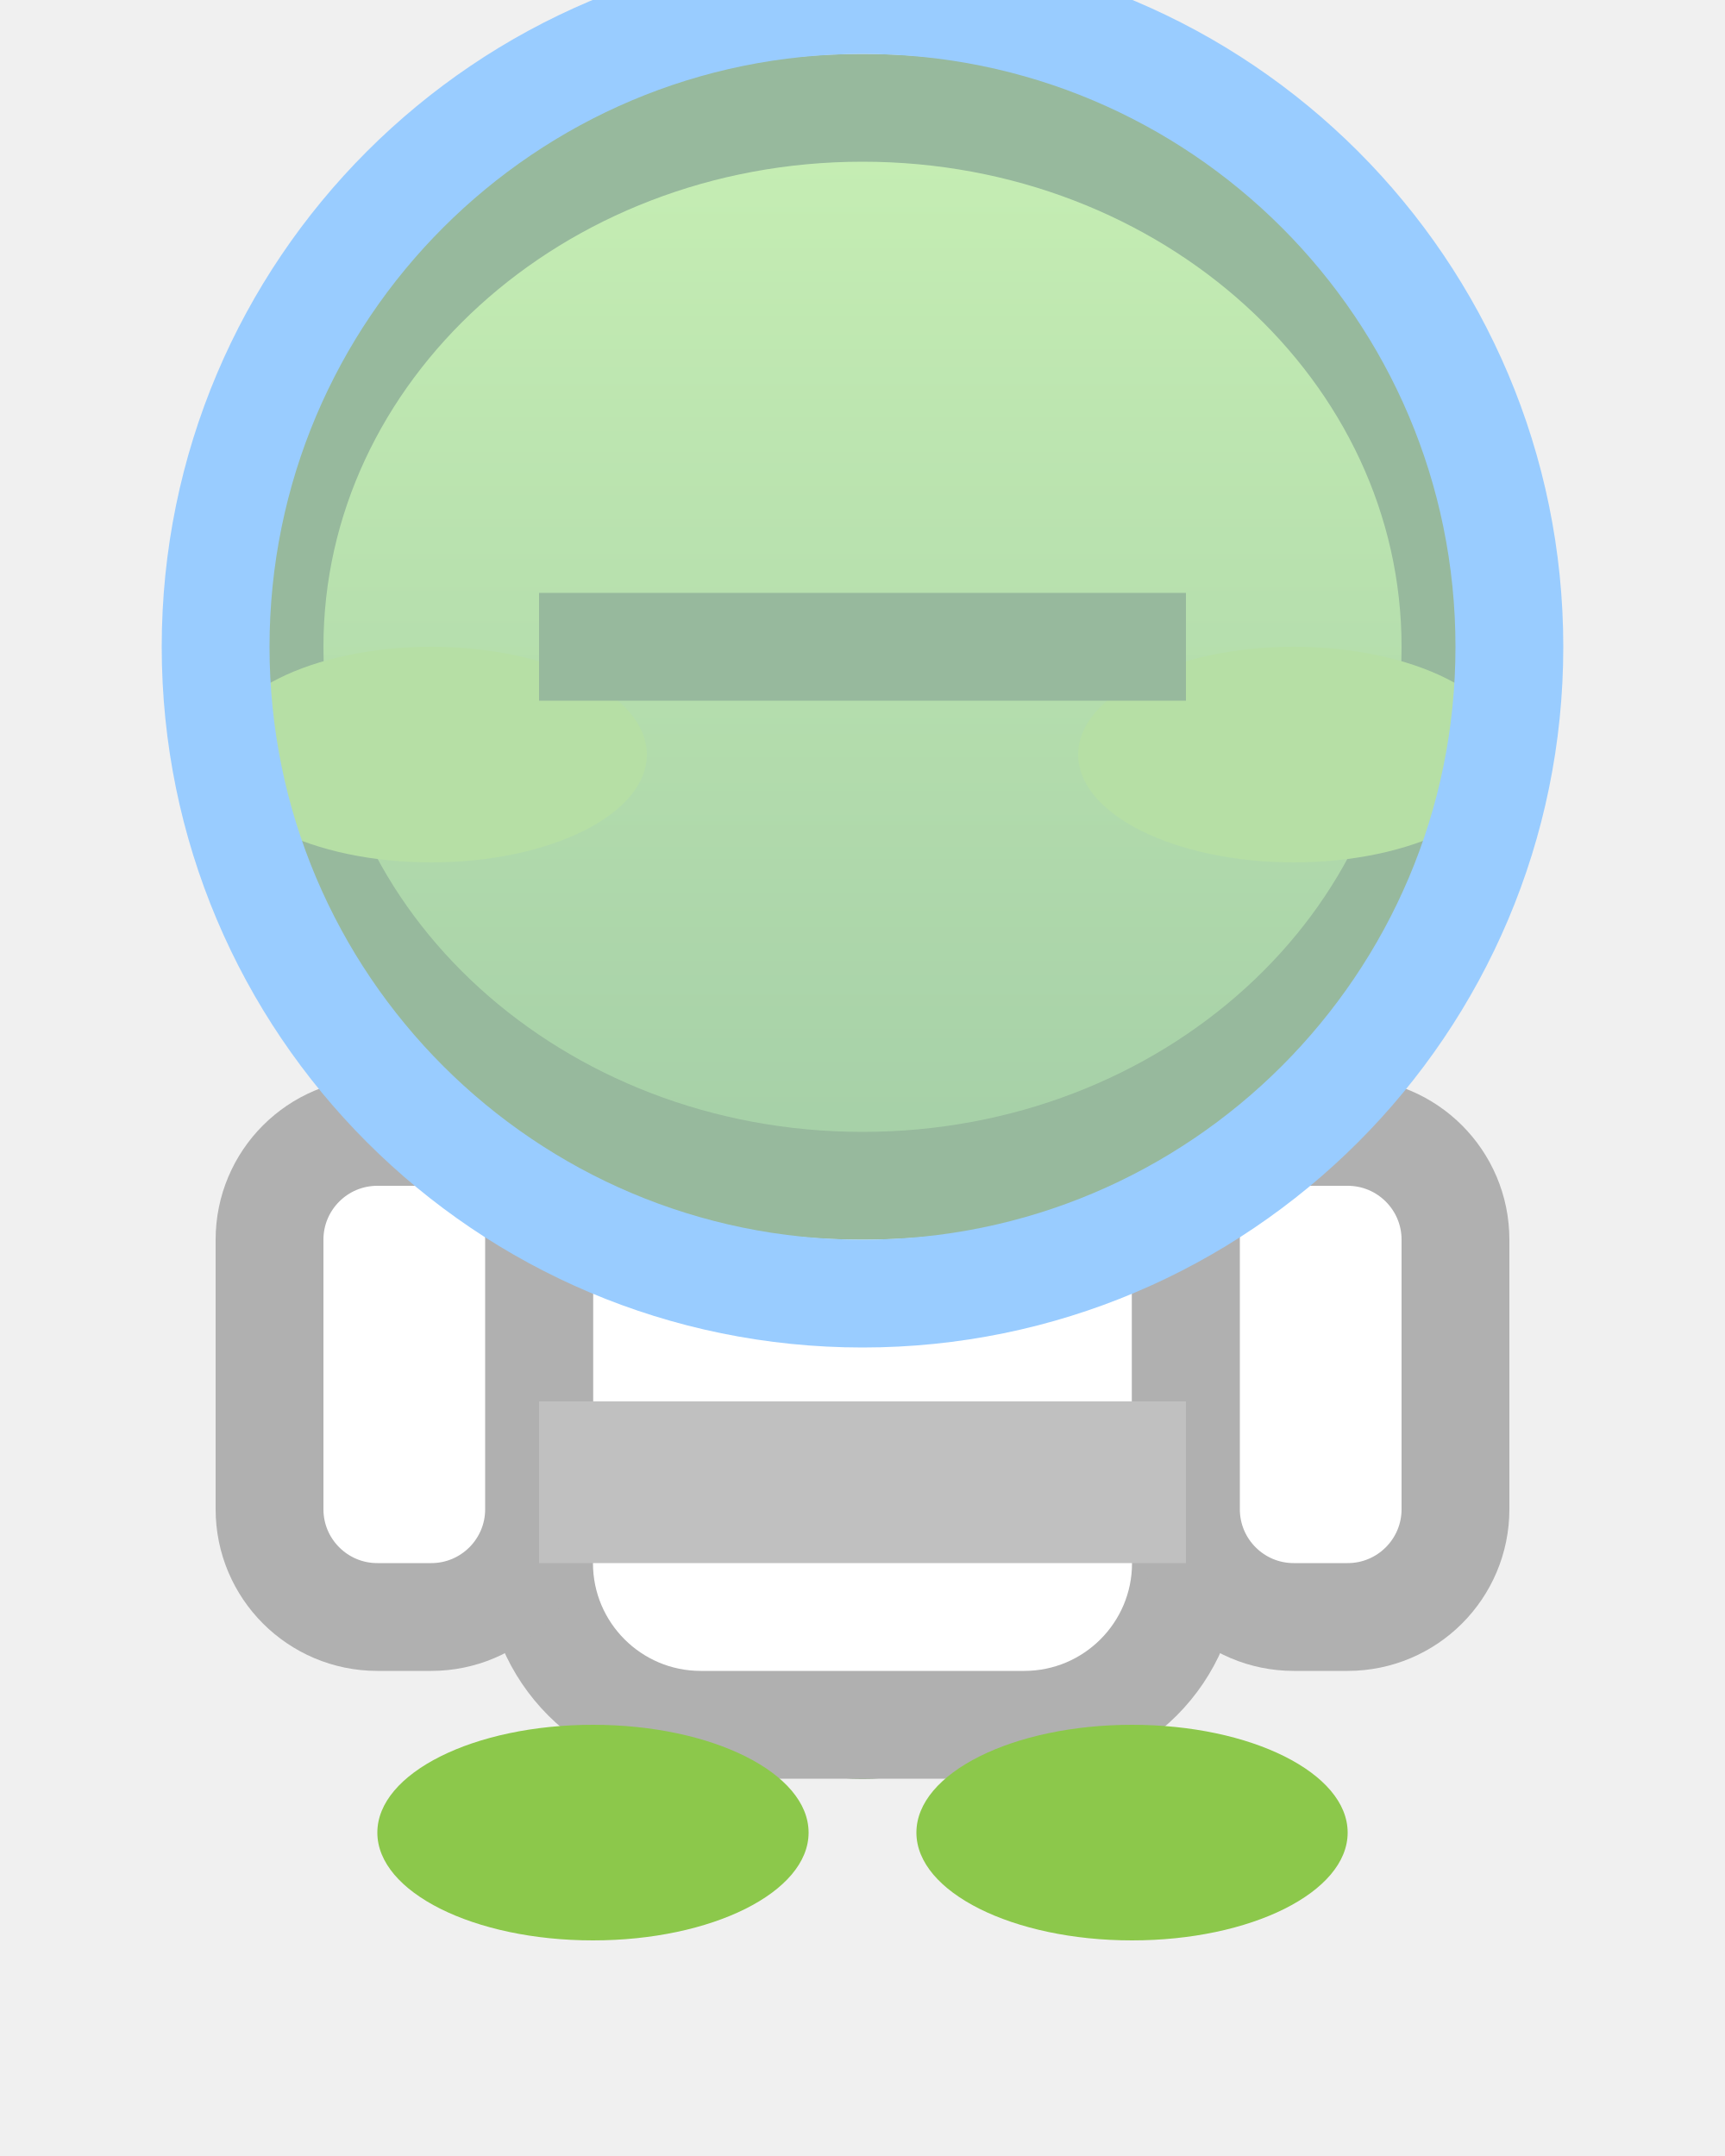
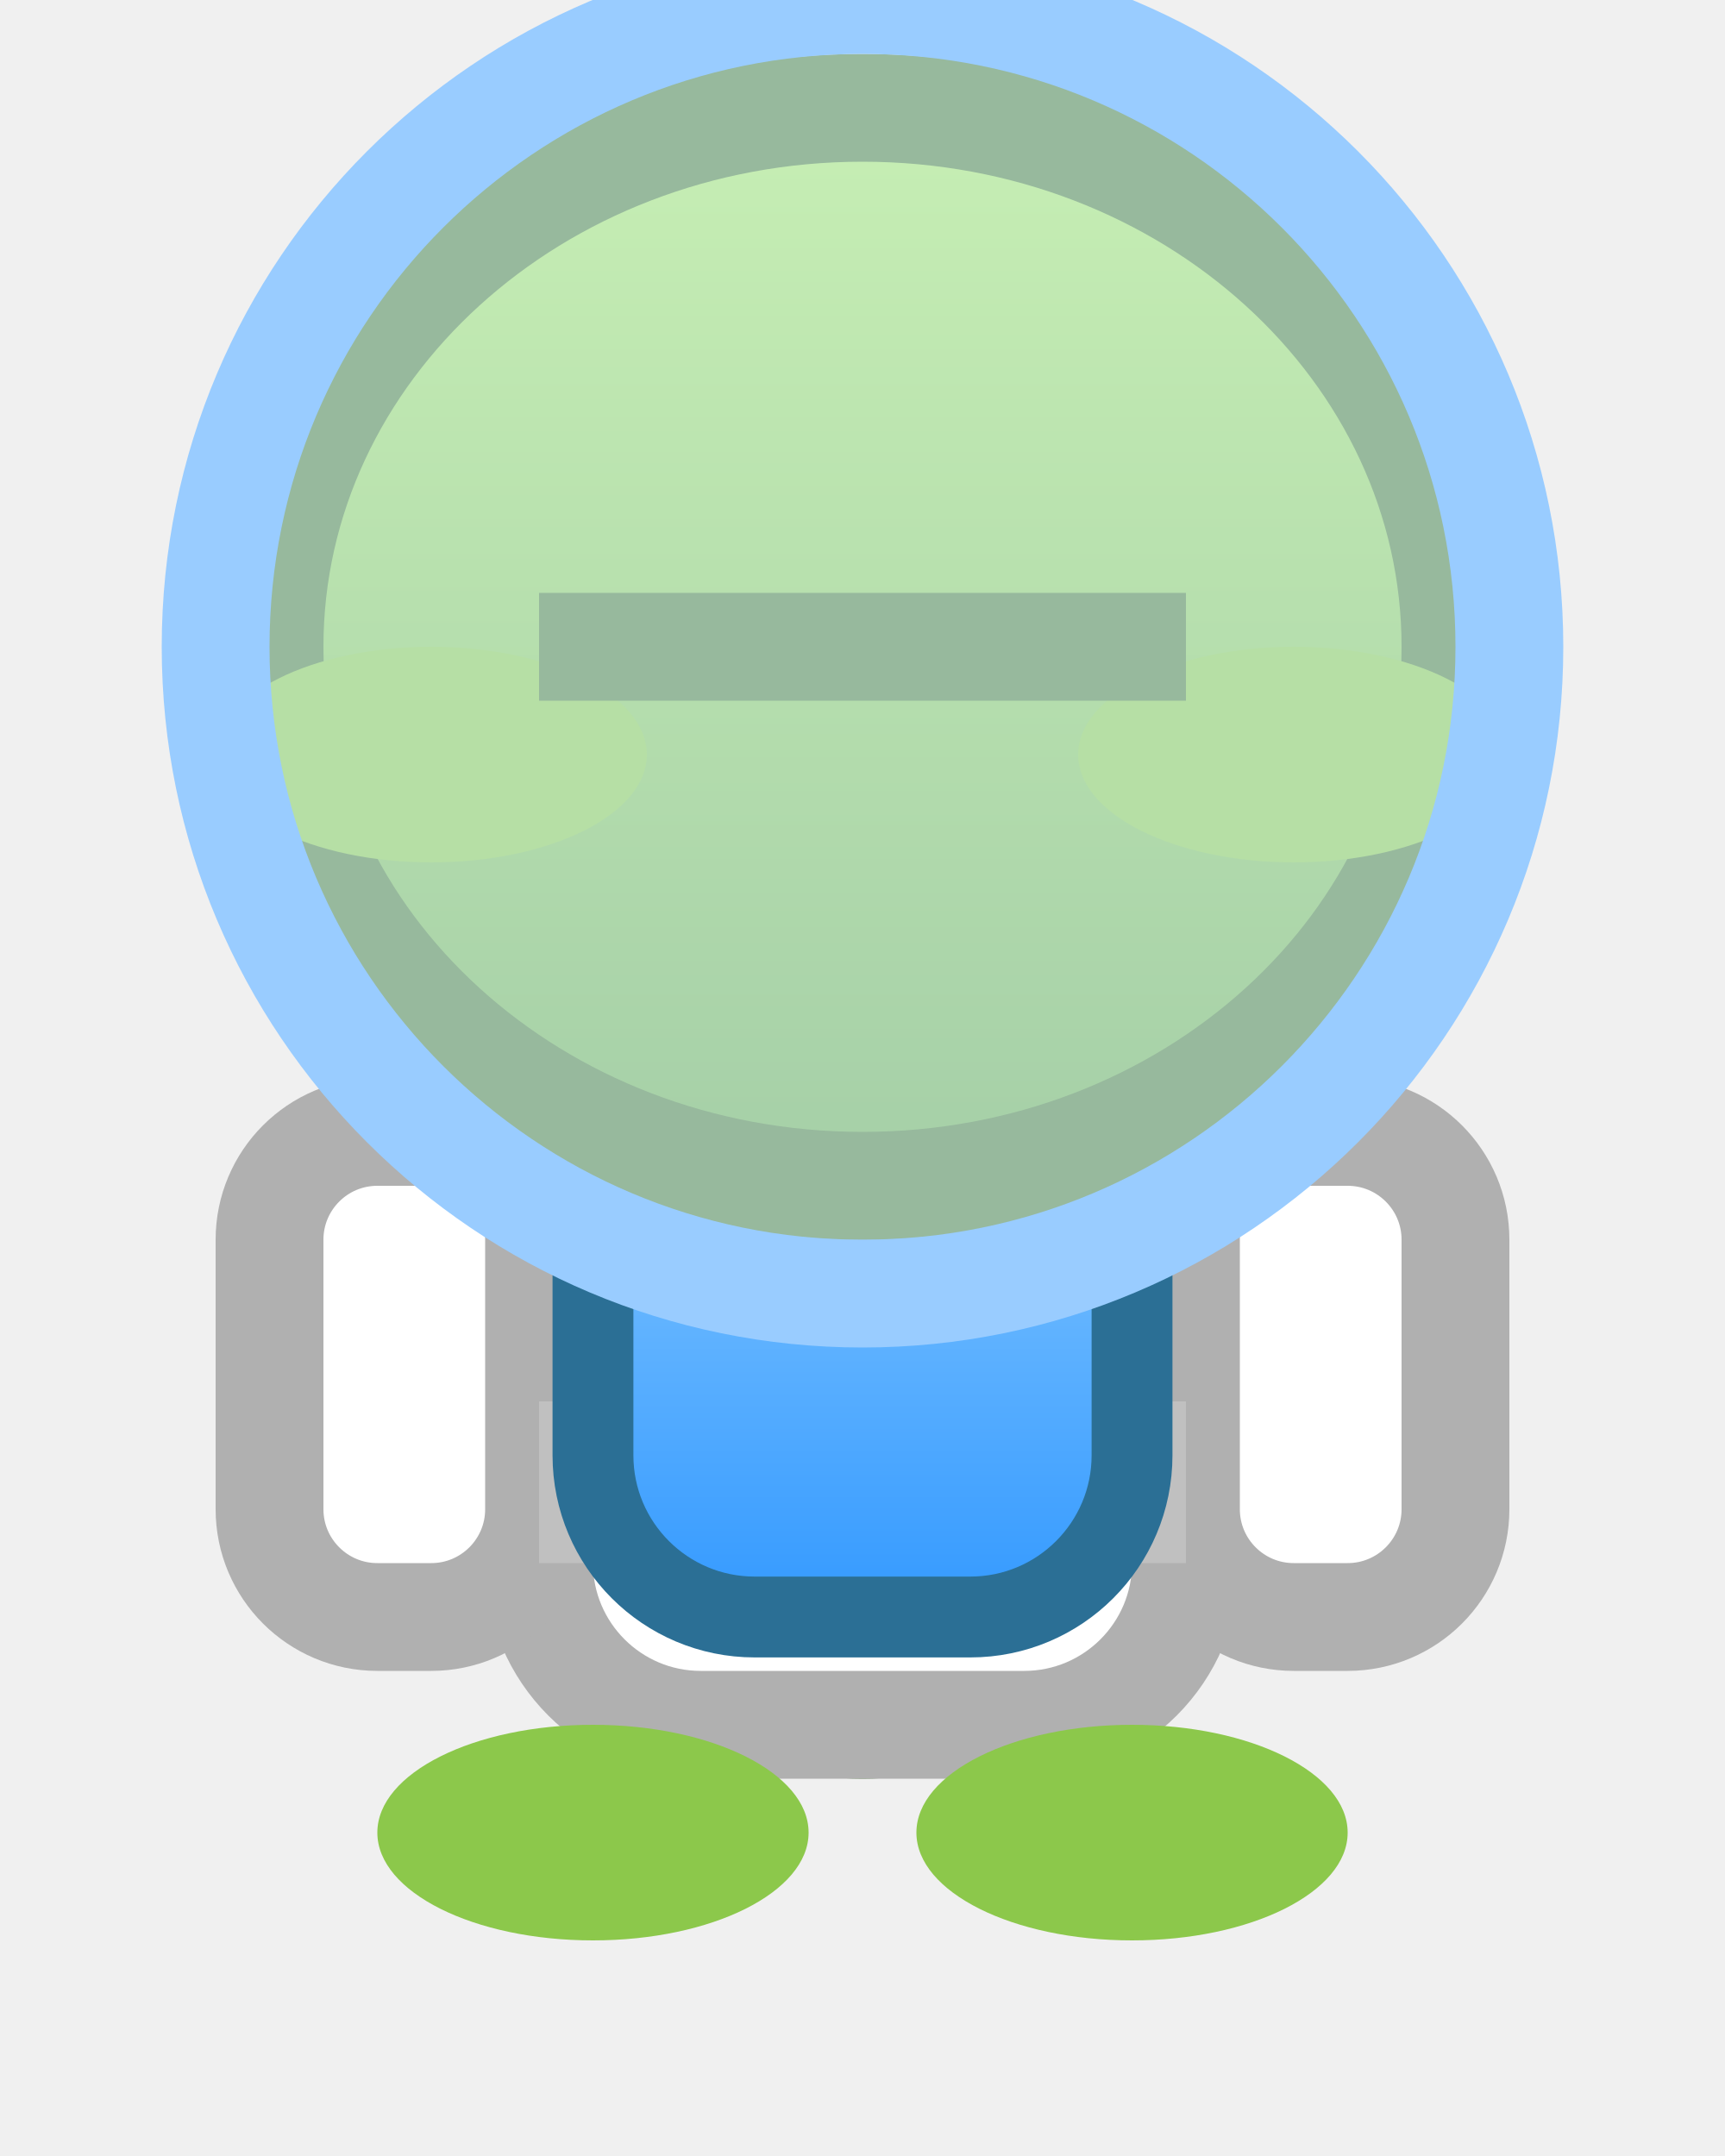
<svg xmlns="http://www.w3.org/2000/svg" width="32" height="40">
  <defs>
    <linearGradient id="frogBody" x1="0" y1="0" x2="0" y2="1">
      <stop offset="0%" stop-color="#aee868" />
      <stop offset="100%" stop-color="#6aa84f" />
    </linearGradient>
+     <linearGradient id="tankGrad" x1="0" y1="0" x2="0" y2="1">
+       <stop offset="0%" stop-color="#b0e0ff" />
+       <stop offset="100%" stop-color="#3399ff" />
+     </linearGradient>
  </defs>
-   <rect x="12" y="16" width="8" height="12" rx="2" fill="#6fa8dc" stroke="#2b6f95" stroke-width="1" />
  <ellipse cx="16" cy="25" rx="6" ry="7" fill="url(#frogBody)" stroke="#4e7c3a" stroke-width="2" />
  <rect x="10" y="18" width="12" height="14" rx="3" fill="#ffffff" stroke="#b0b0b0" stroke-width="2" />
  <rect x="5" y="21" width="5" height="9" rx="2" fill="#ffffff" stroke="#b0b0b0" stroke-width="2" />
  <rect x="22" y="21" width="5" height="9" rx="2" fill="#ffffff" stroke="#b0b0b0" stroke-width="2" />
  <rect x="10" y="26" width="12" height="3" fill="#c0c0c0" />
  <ellipse cx="11" cy="34" rx="4" ry="2" fill="#8cc84b" />
  <ellipse cx="21" cy="34" rx="4" ry="2" fill="#8cc84b" />
+   <g id="tank">
+     <rect x="11" y="15" width="10" height="15" rx="3" fill="url(#tankGrad)" stroke="#2b6f95" stroke-width="1.5" />
+     <rect x="11" y="22" width="10" height="2" fill="#333" opacity="0.4" />
+     <line x1="16" y1="15" x2="16" y2="12" stroke="#c0c0c0" stroke-width="2" />
+     <circle cx="16" cy="11" r="2" fill="#99d9ff" stroke="#2b6f95" stroke-width="0.5" />
+   </g>
  <ellipse cx="16" cy="12" rx="11" ry="10" fill="url(#frogBody)" stroke="#4e7c3a" stroke-width="2" />
  <ellipse cx="8" cy="14" rx="4" ry="2" fill="#8cc84b" />
  <ellipse cx="24" cy="14" rx="4" ry="2" fill="#8cc84b" />
  <path d="M10 12 L22 12" stroke="#4e7c3a" stroke-width="2" />
  <circle cx="16" cy="12" r="12" fill="#e0f7ff" fill-opacity="0.5" stroke="#99ccff" stroke-width="2" />
</svg>
